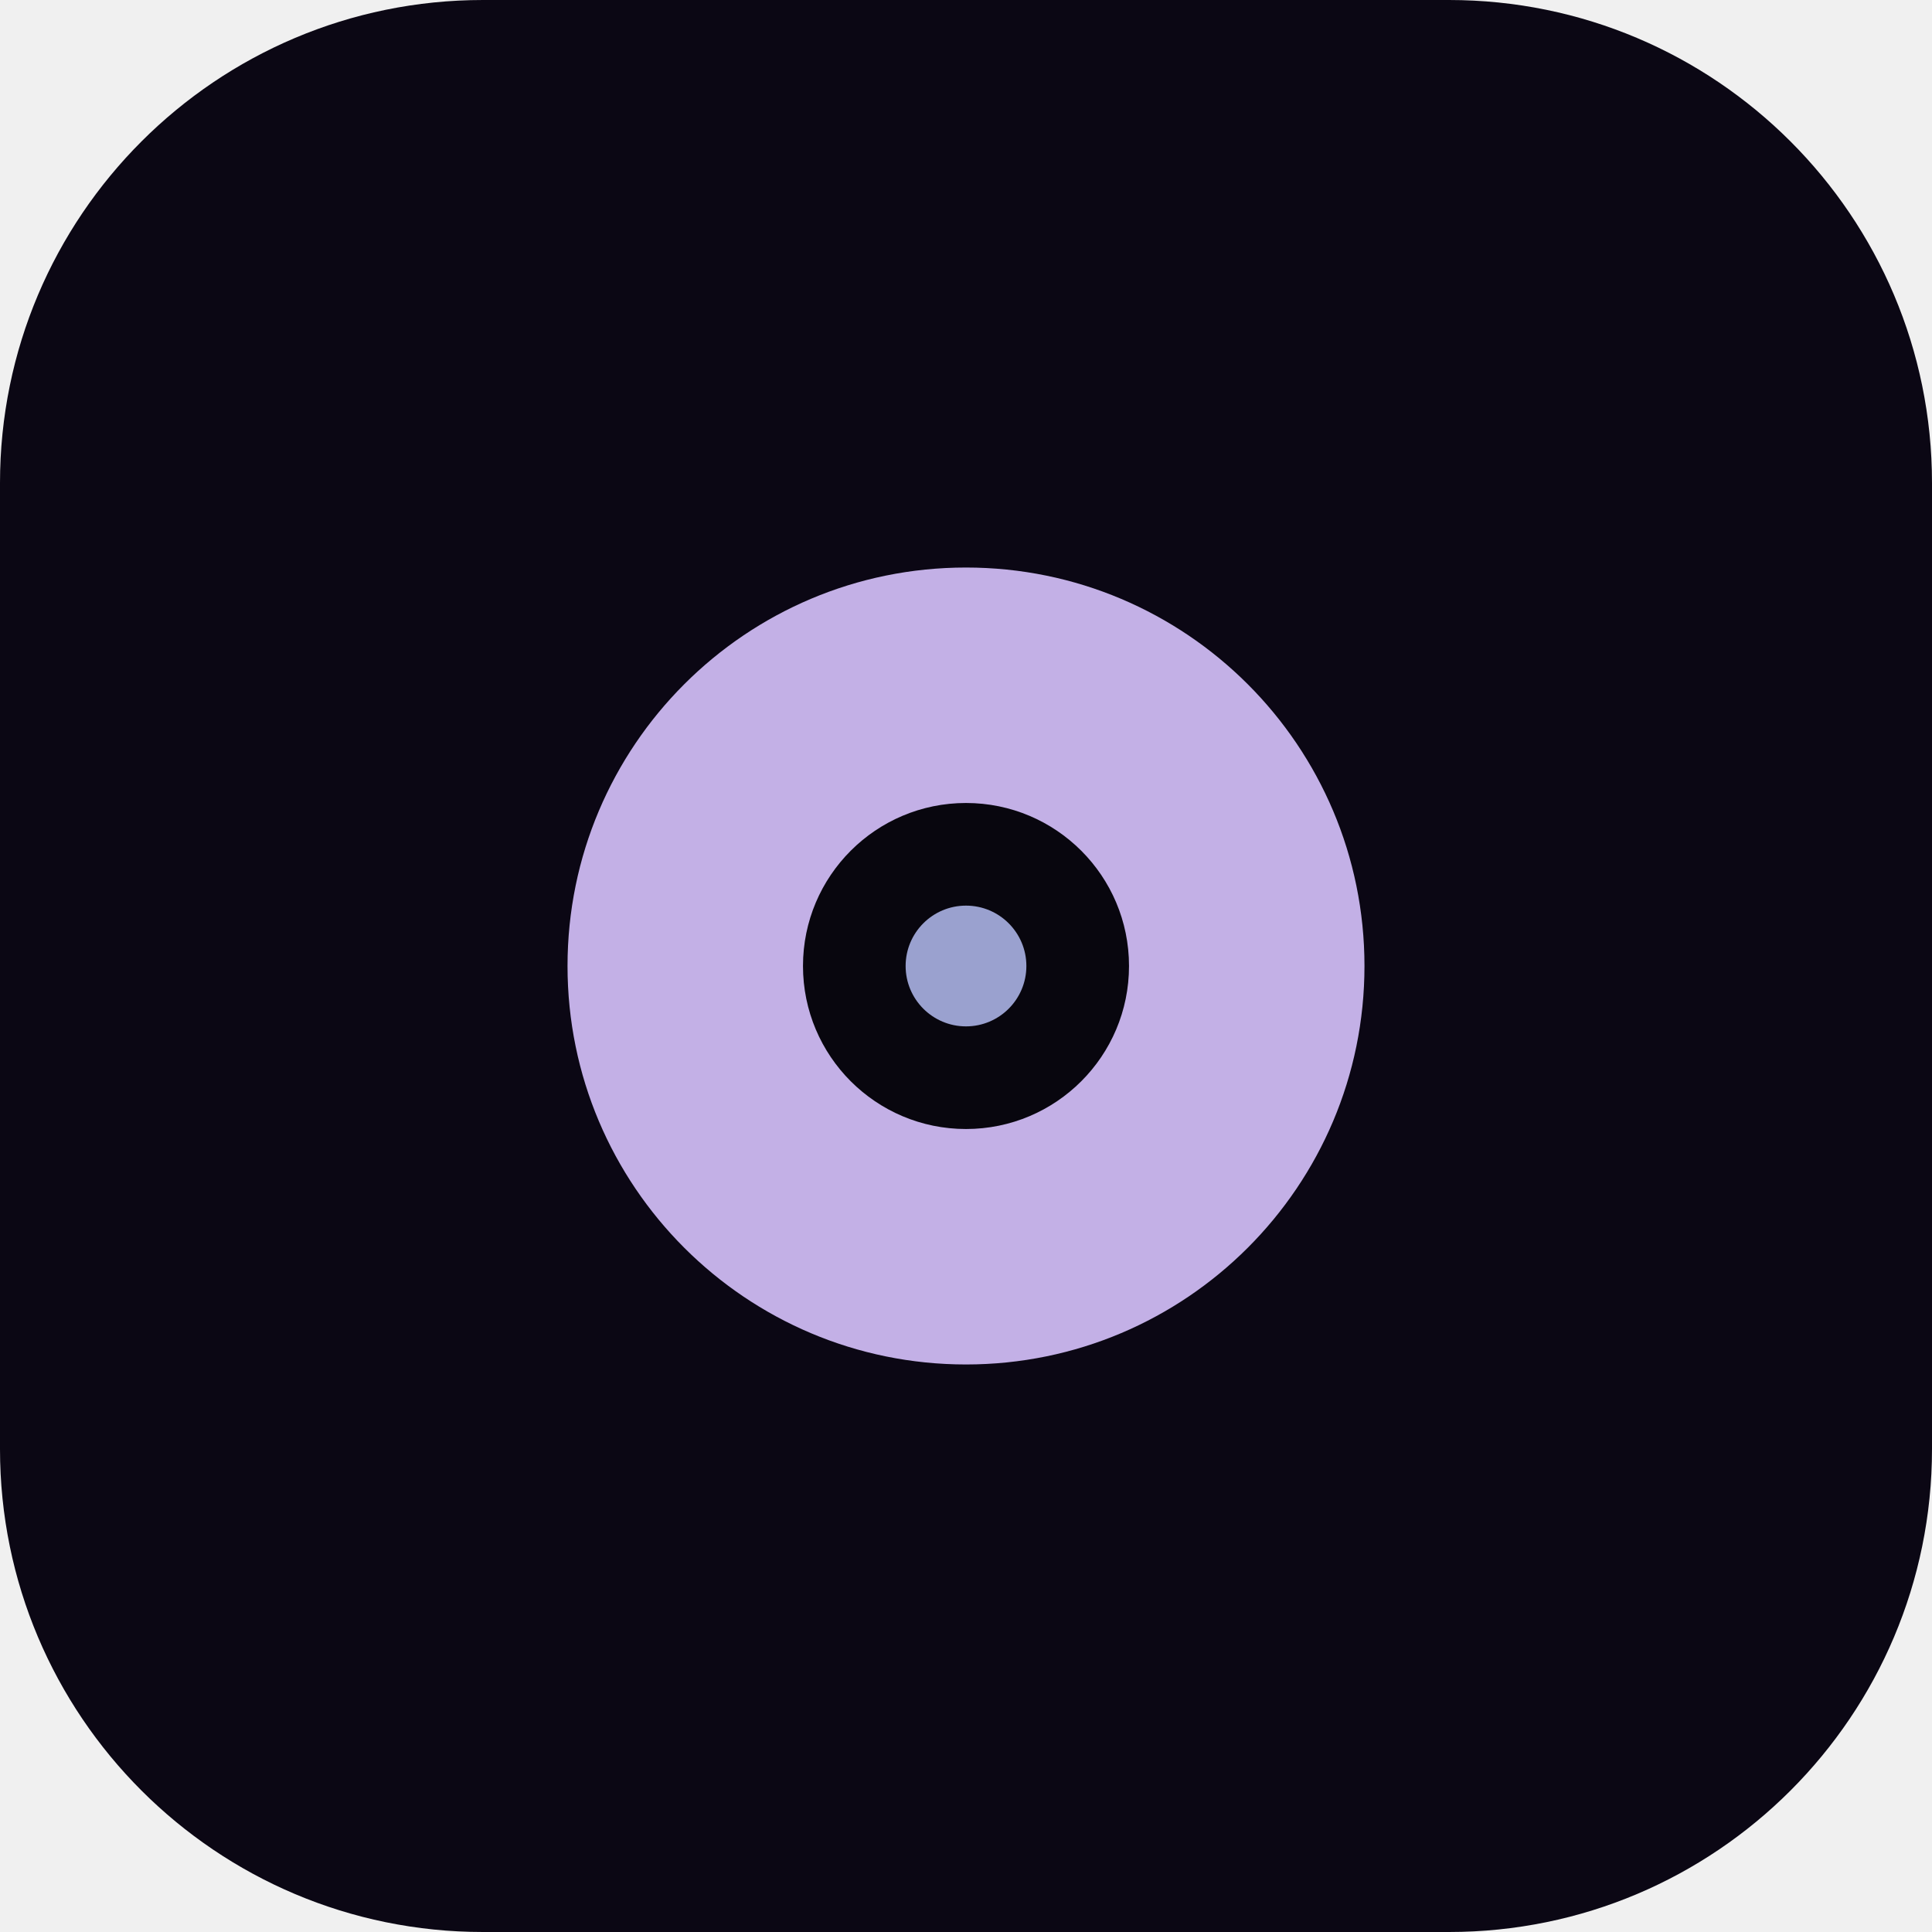
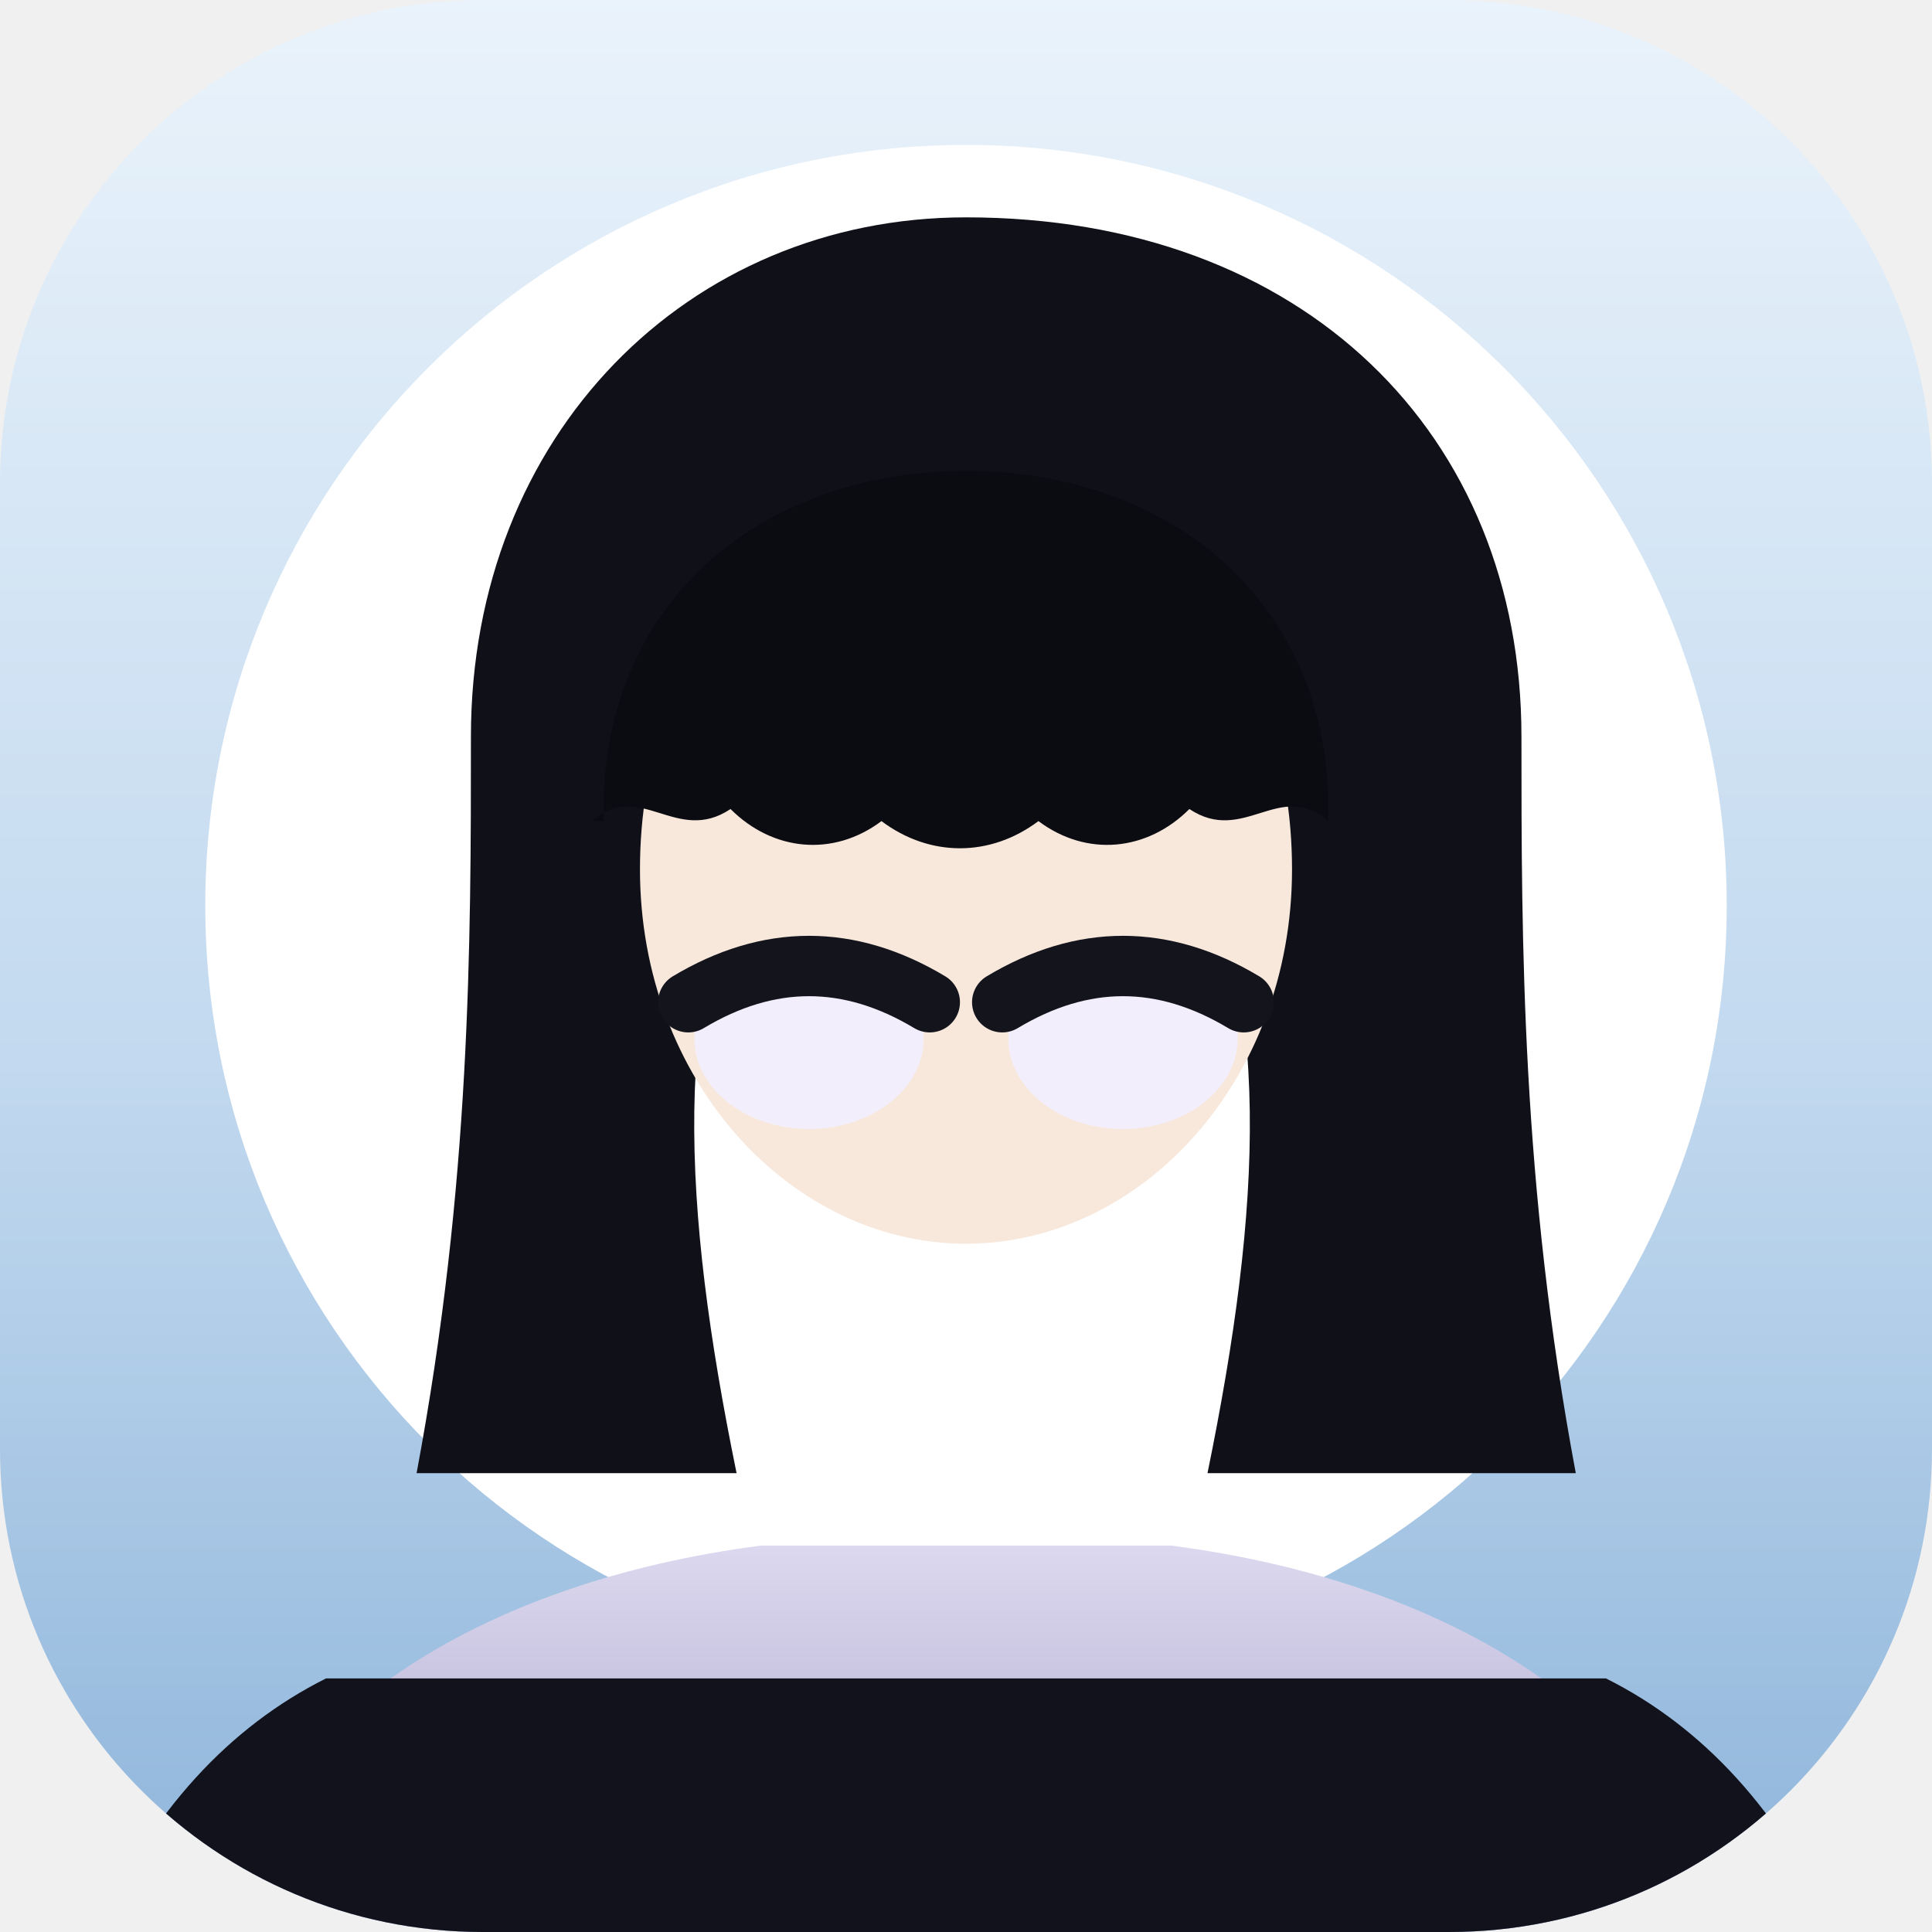
- <svg xmlns="http://www.w3.org/2000/svg" viewBox="0 0 32 32" width="32" height="32">
-   <rect width="32" height="32" rx="8" fill="#0b0714" />
-   <circle cx="16" cy="16" r="6.6" fill="#c3b0e6" />
-   <circle cx="16" cy="16" r="2.7" fill="#08060e" />
-   <circle cx="16" cy="16" r="1" fill="#9aa1cf" />
+ <svg xmlns="http://www.w3.org/2000/svg" viewBox="0 0 32 32" width="32" height="32" role="img" aria-label="Hinataw.exe">
+   <defs>
+     <linearGradient id="sky" x1="0" y1="0" x2="0" y2="1">
+       <stop offset="0" stop-color="#eaf3fb" />
+       <stop offset="0.55" stop-color="#c2d9ef" />
+       <stop offset="1" stop-color="#8db4da" />
+     </linearGradient>
+     <linearGradient id="coat" x1="0" y1="0" x2="0" y2="1">
+       <stop offset="0" stop-color="#dcd8ef" />
+       <stop offset="1" stop-color="#a8a4c9" />
+     </linearGradient>
+     <clipPath id="round">
+       <rect width="32" height="32" rx="8" />
+     </clipPath>
+   </defs>
+   <g clip-path="url(#round)">
+     <rect width="32" height="32" fill="url(#sky)" />
+     <circle cx="16" cy="15" r="12.6" fill="#ffffff" />
+     <path fill="#101018" d="M16 3.6c5.6 0 9.2 3.6 9.2 8.6 0 3.4 0 7.4.9 12.2H20c.9-4.4 1.1-8-.4-10.8-2 1.9-5 1.9-7 0-1.5 2.8-1.3 6.4-.4 10.8H6.9C7.8 19.6 7.8 15.6 7.8 12.2c0-5 3.6-8.6 8.2-8.6z" />
+     <path fill="#f8e8dc" d="M10.6 14.4c0-3.7 2.4-5.9 5.4-5.9s5.4 2.2 5.4 5.9c0 3.5-2.5 6.2-5.4 6.2s-5.4-2.7-5.4-6.2z" />
+     <path fill="#0b0b12" d="M10 13.6c-.1-3.6 2.6-5.8 6-5.8s6.1 2.2 6 5.8c-.8-.7-1.4.4-2.3-.2-.7.7-1.7.8-2.5.2-.8.6-1.8.6-2.6 0-.8.6-1.8.5-2.5-.2-.9.6-1.5-.5-2.3.2z" />
+     <ellipse cx="13.4" cy="17.2" rx="1.9" ry="1.5" fill="#f3eefb" />
+     <ellipse cx="18.6" cy="17.2" rx="1.9" ry="1.5" fill="#f3eefb" />
+     <path d="M11.4 16.6q2 -1.2 4 0" fill="none" stroke="#14141d" stroke-width="1" stroke-linecap="round" />
+     <path d="M16.6 16.6q2 -1.2 4 0" fill="none" stroke="#14141d" stroke-width="1" stroke-linecap="round" />
+     <path fill="url(#coat)" d="M3.4 32c1-3.6 4.6-5.8 9.2-6.4h6.8c4.6.6 8.2 2.8 9.2 6.4z" />
+     <path fill="#12121c" d="M1.6 32c.9-2 2.2-3.4 3.8-4.2h21.2c1.6.8 2.9 2.2 3.8 4.2z" />
+   </g>
</svg>
